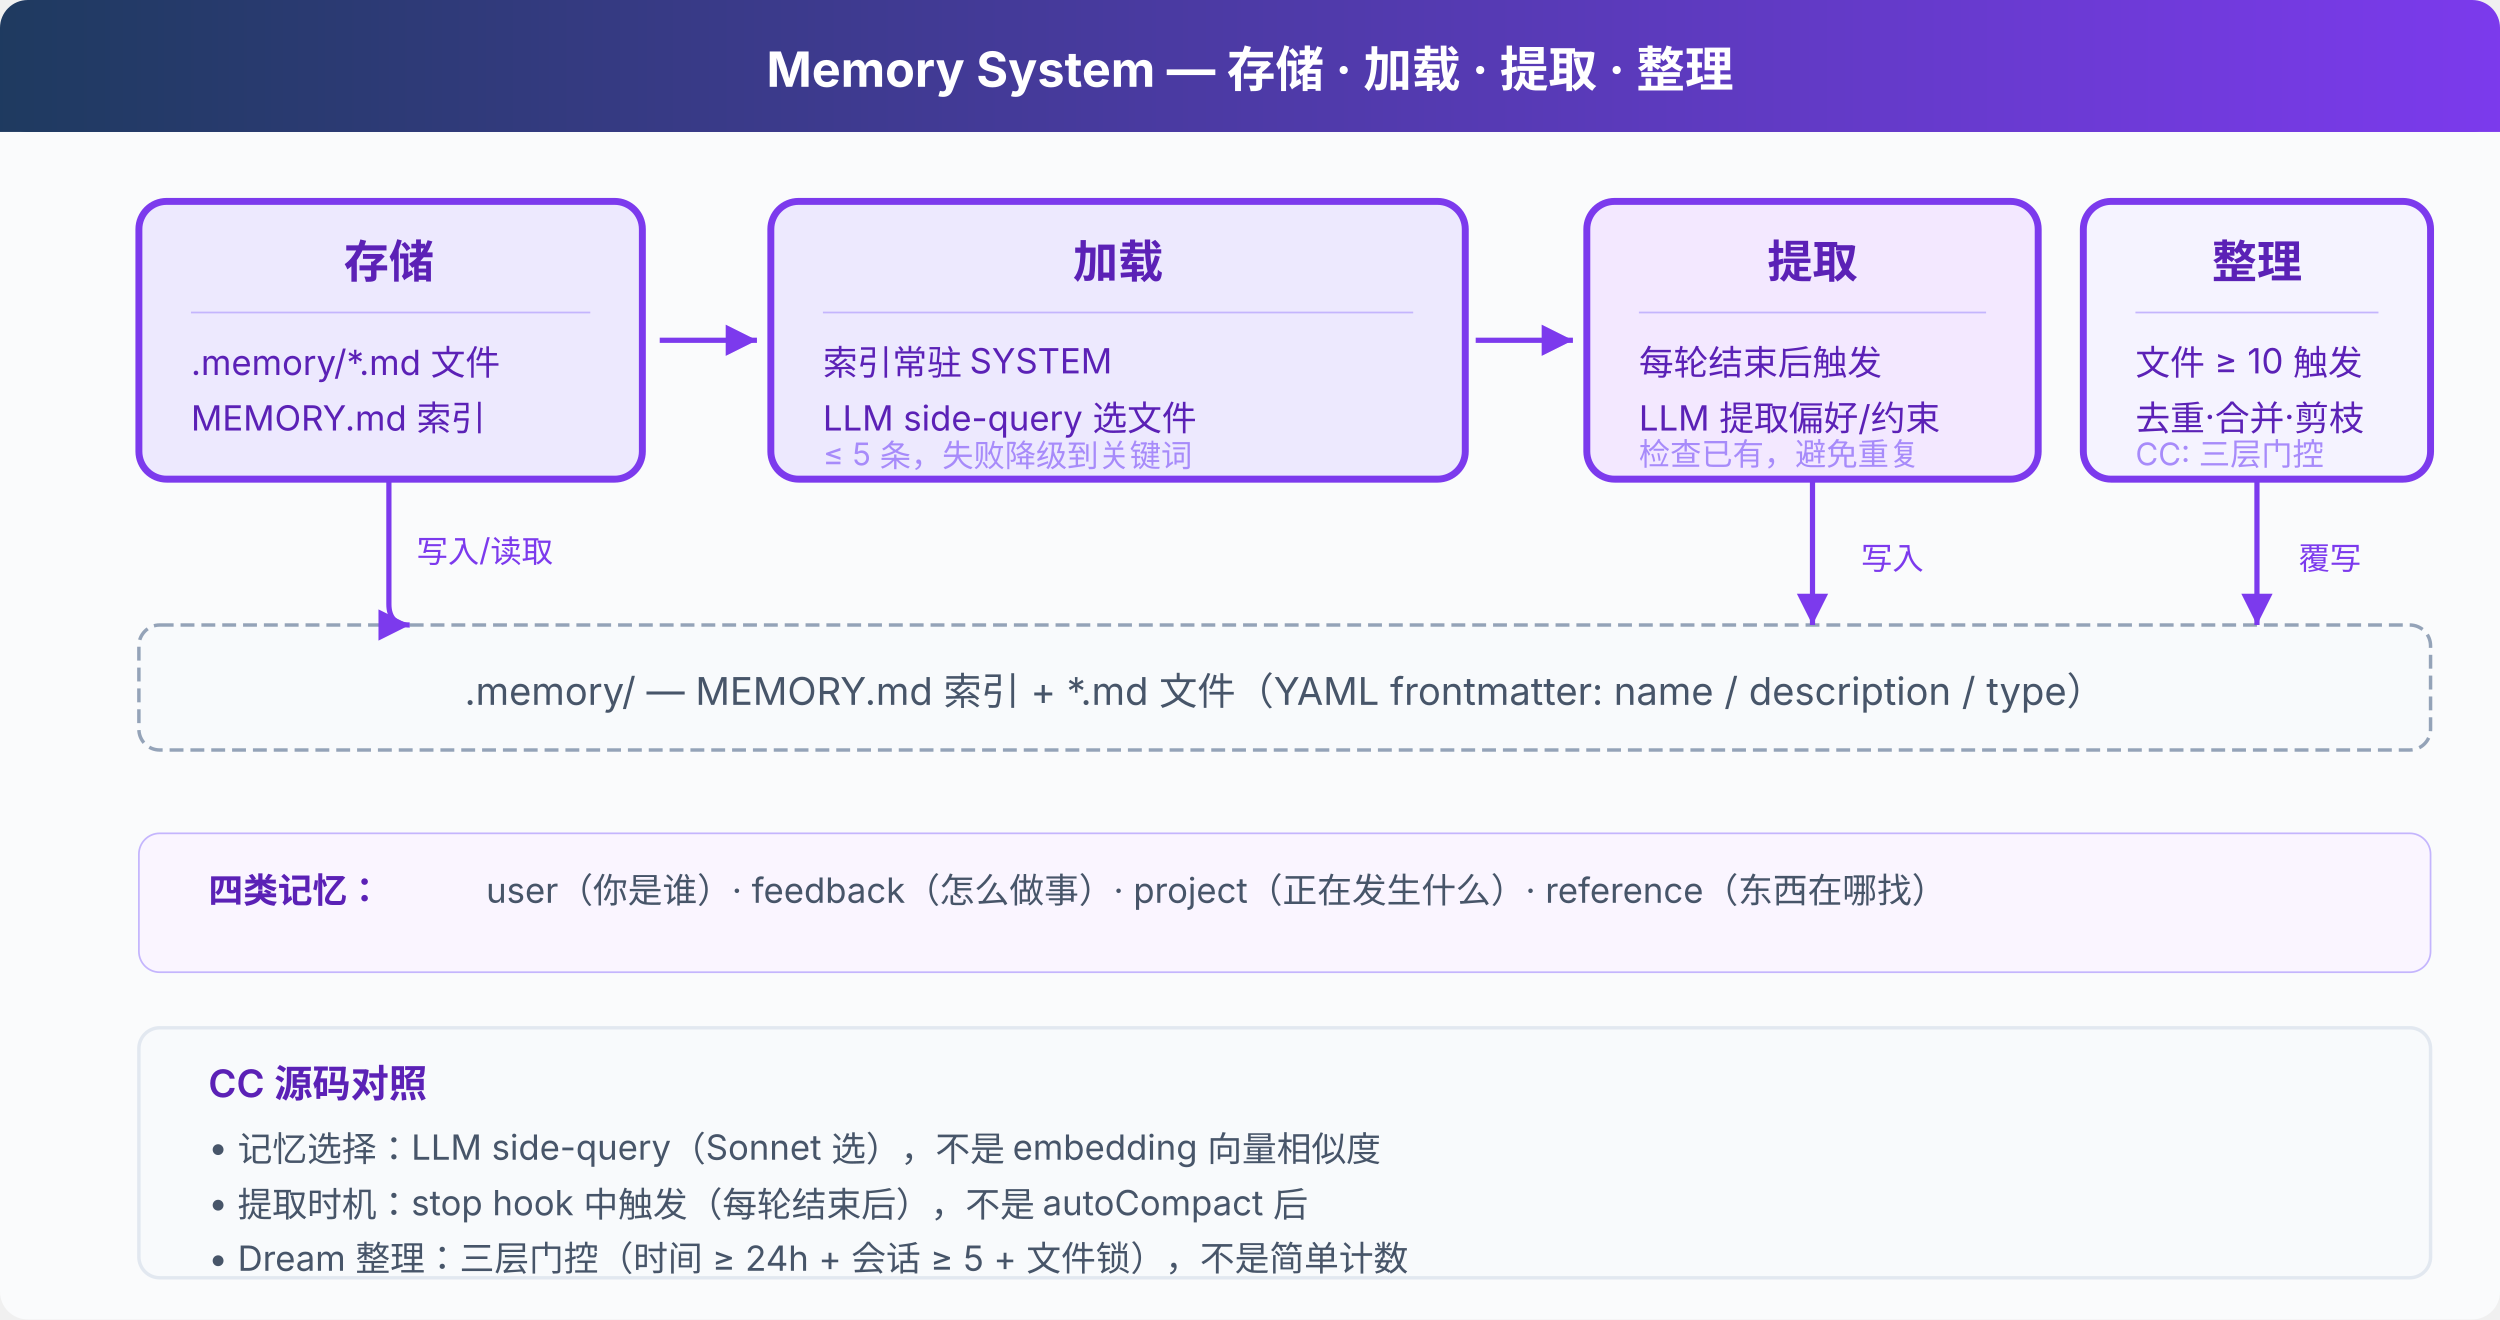
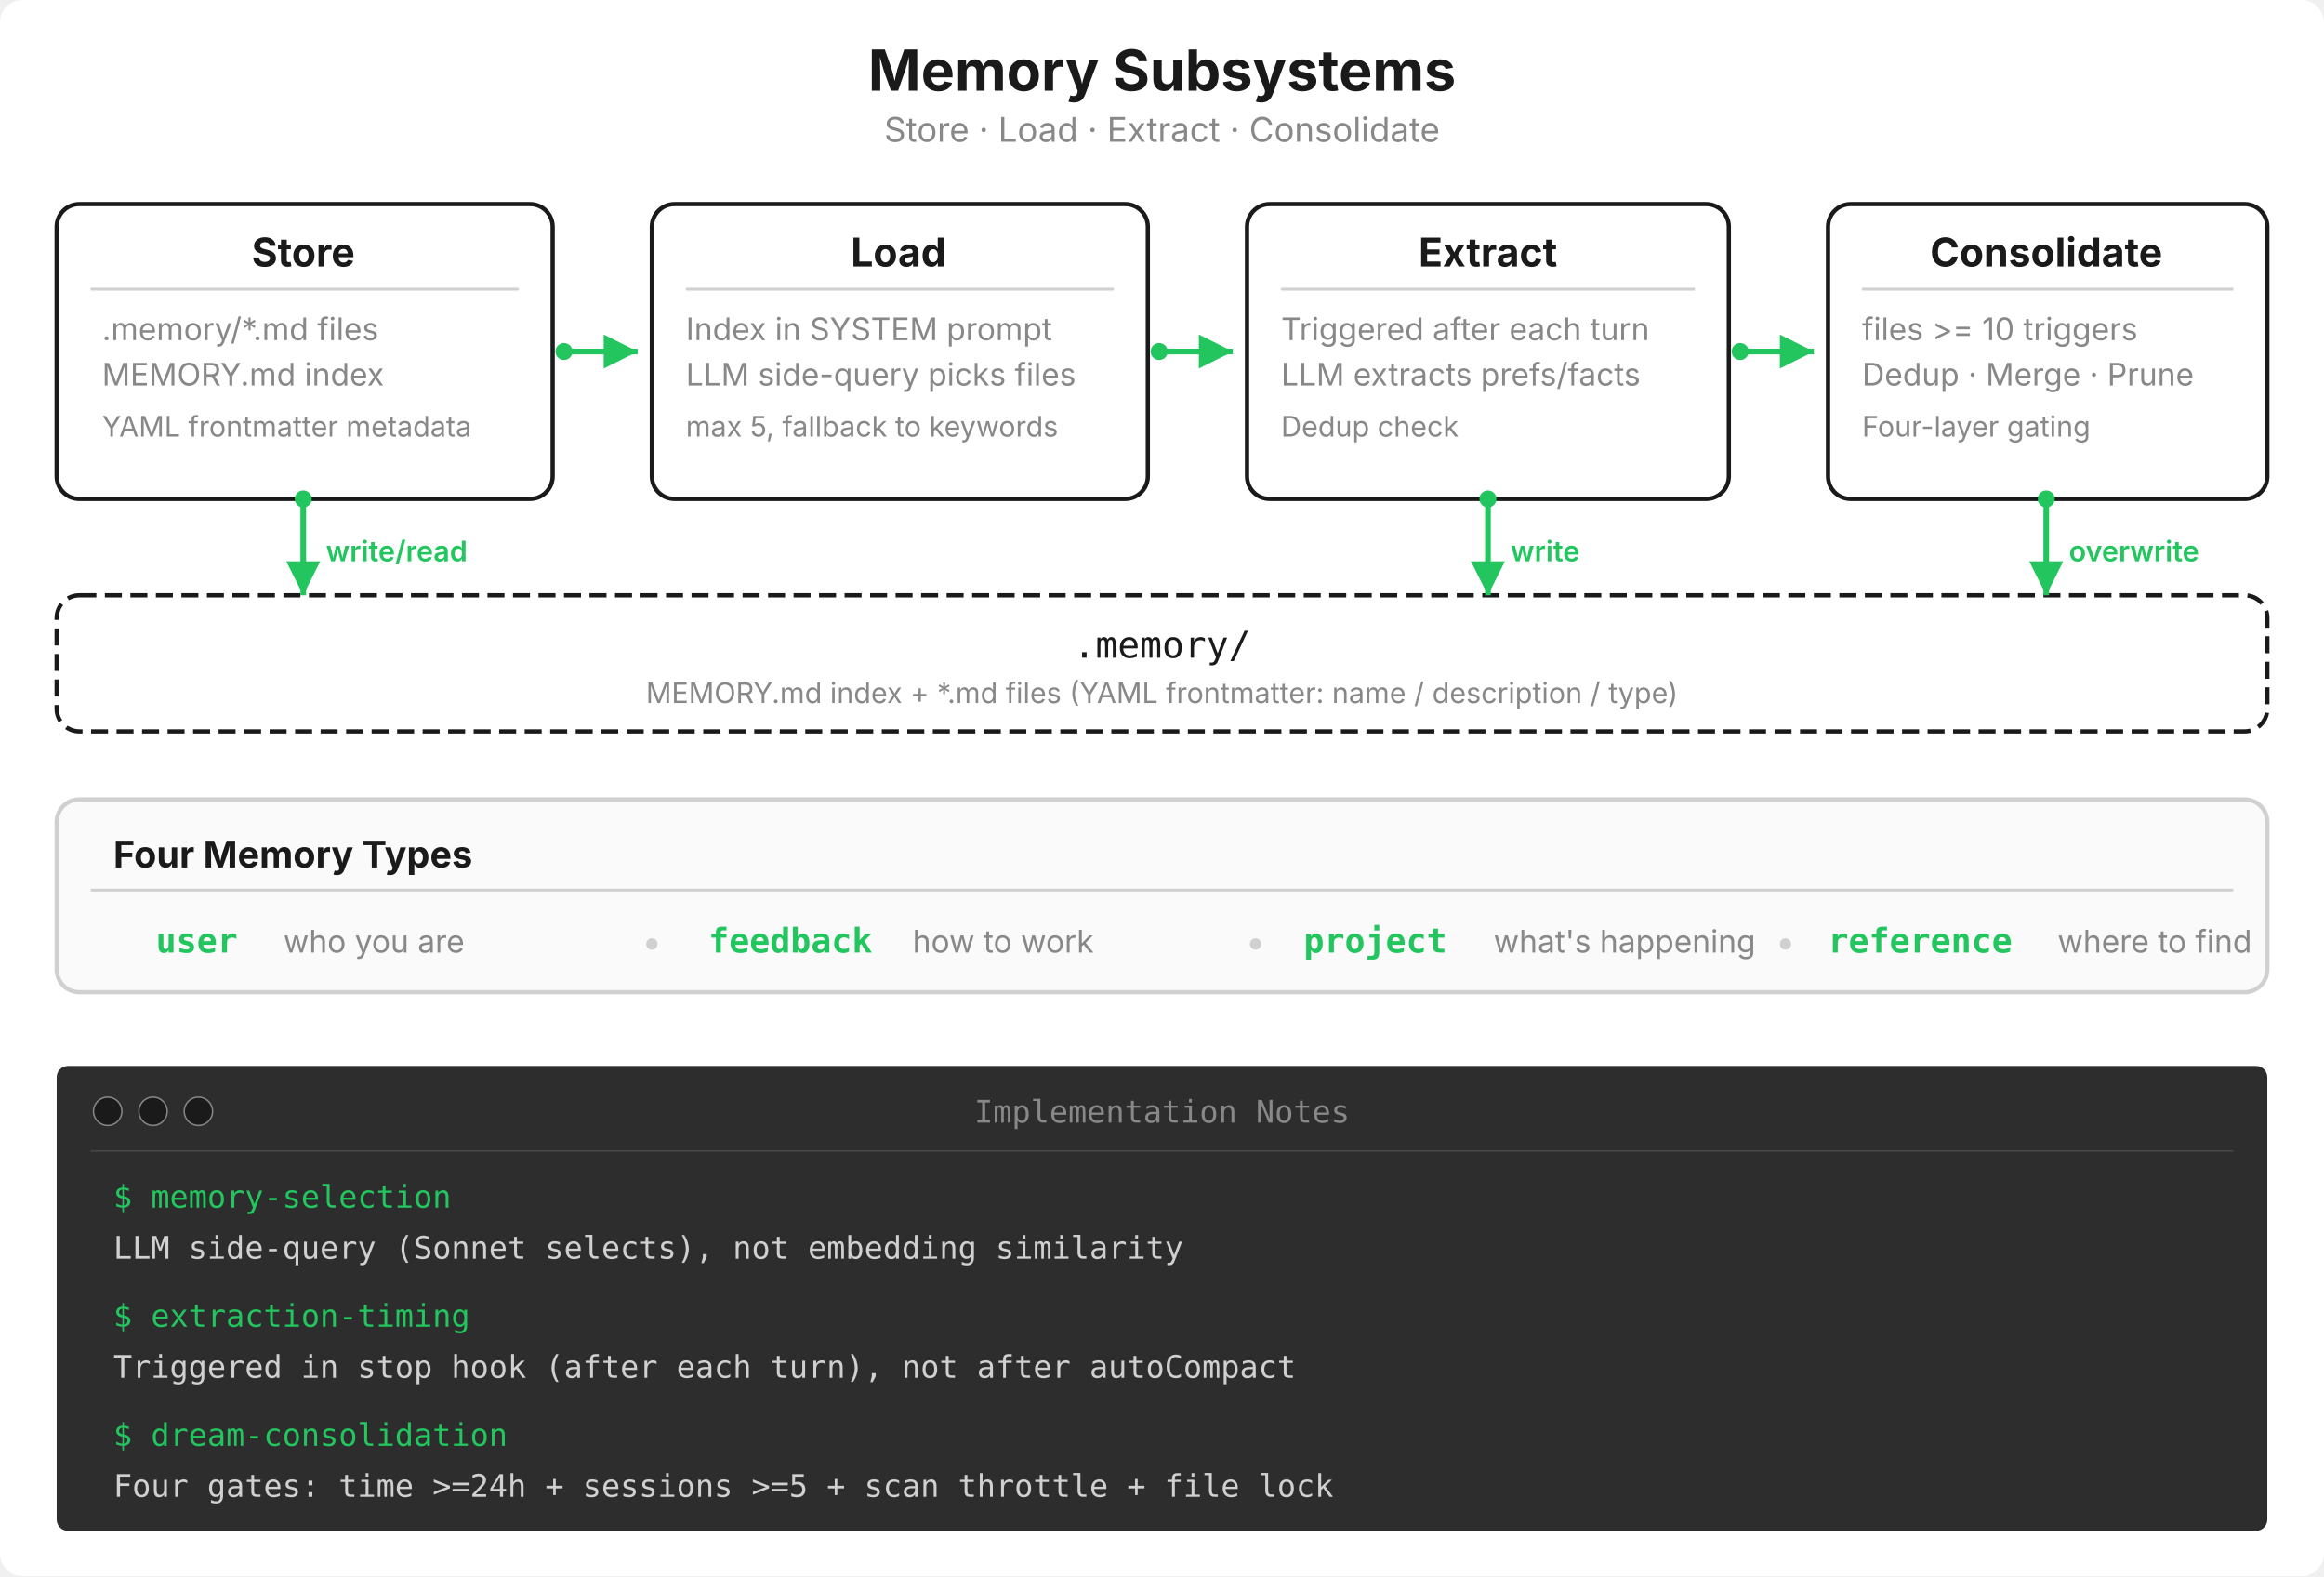
- <svg xmlns="http://www.w3.org/2000/svg" viewBox="0 0 720 380" font-family="system-ui, -apple-system, sans-serif">
+ <svg xmlns="http://www.w3.org/2000/svg" viewBox="0 0 820 556" font-family="system-ui, -apple-system, sans-serif">
  <defs>
-     <linearGradient id="header" x1="0" y1="0" x2="1" y2="0">
-       <stop offset="0%" stop-color="#1e3a5f" />
-       <stop offset="100%" stop-color="#7c3aed" />
-     </linearGradient>
-     <marker id="arrow" viewBox="0 0 10 10" refX="10" refY="5" markerWidth="6" markerHeight="6" orient="auto-start-reverse">
-       <path d="M 0 0 L 10 5 L 0 10 z" fill="#7c3aed" />
+     <marker id="arrowGreen" viewBox="0 0 10 10" refX="10" refY="5" markerWidth="6" markerHeight="6" orient="auto-start-reverse">
+       <path d="M 0 0 L 10 5 L 0 10 z" fill="#22c55e" />
+     </marker>
+     <marker id="arrowGray" viewBox="0 0 10 10" refX="10" refY="5" markerWidth="6" markerHeight="6" orient="auto-start-reverse">
+       <path d="M 0 0 L 10 5 L 0 10 z" fill="#888888" />
    </marker>
  </defs>
-   <rect width="720" height="380" fill="#fafbfc" rx="8" />
-   <rect x="0" y="0" width="720" height="38" fill="url(#header)" rx="8" />
-   <rect x="0" y="30" width="720" height="8" fill="url(#header)" />
-   <text x="360" y="25" fill="#fff" font-size="14" font-weight="700" text-anchor="middle">Memory System — 存储 · 加载 · 提取 · 整理</text>
-   <rect x="40" y="58" width="145" height="80" rx="8" fill="#ede9fe" stroke="#7c3aed" stroke-width="2" />
-   <text x="112" y="80" fill="#5b21b6" font-size="13" font-weight="700" text-anchor="middle">存储</text>
-   <line x1="55" y1="90" x2="170" y2="90" stroke="#c4b5fd" stroke-width="0.5" />
-   <text x="55" y="108" fill="#5b21b6" font-size="10">.memory/*.md 文件</text>
-   <text x="55" y="124" fill="#5b21b6" font-size="10">MEMORY.md 索引</text>
-   <line x1="190" y1="98" x2="218" y2="98" stroke="#7c3aed" stroke-width="1.5" marker-end="url(#arrow)" />
-   <rect x="222" y="58" width="200" height="80" rx="8" fill="#ede9fe" stroke="#7c3aed" stroke-width="2" />
-   <text x="322" y="80" fill="#5b21b6" font-size="13" font-weight="700" text-anchor="middle">加载</text>
-   <line x1="237" y1="90" x2="407" y2="90" stroke="#c4b5fd" stroke-width="0.5" />
-   <text x="237" y="108" fill="#5b21b6" font-size="10">索引常驻 SYSTEM</text>
-   <text x="237" y="124" fill="#5b21b6" font-size="10">LLM side-query 选文件</text>
-   <text x="237" y="134" fill="#a78bfa" font-size="9">≤ 5 条，失败降级到关键词</text>
-   <line x1="425" y1="98" x2="453" y2="98" stroke="#7c3aed" stroke-width="1.5" marker-end="url(#arrow)" />
-   <rect x="457" y="58" width="130" height="80" rx="8" fill="#f3e8ff" stroke="#7c3aed" stroke-width="2" />
-   <text x="522" y="80" fill="#5b21b6" font-size="13" font-weight="700" text-anchor="middle">提取</text>
-   <line x1="472" y1="90" x2="572" y2="90" stroke="#c4b5fd" stroke-width="0.5" />
-   <text x="472" y="108" fill="#5b21b6" font-size="10">每轮结束后触发</text>
-   <text x="472" y="124" fill="#5b21b6" font-size="10">LLM 提取偏好/约束</text>
-   <text x="472" y="134" fill="#a78bfa" font-size="9">检查已有，避免重复</text>
-   <rect x="600" y="58" width="100" height="80" rx="8" fill="#f5f3ff" stroke="#7c3aed" stroke-width="2" />
-   <text x="650" y="80" fill="#5b21b6" font-size="13" font-weight="700" text-anchor="middle">整理</text>
-   <line x1="615" y1="90" x2="685" y2="90" stroke="#c4b5fd" stroke-width="0.5" />
-   <text x="615" y="108" fill="#5b21b6" font-size="10">文件 ≥ 10 触发</text>
-   <text x="615" y="124" fill="#5b21b6" font-size="10">去重·合并·剪枝</text>
-   <text x="615" y="134" fill="#a78bfa" font-size="9">CC: 三层门控</text>
-   <rect x="40" y="180" width="660" height="36" rx="6" fill="#f8fafc" stroke="#94a3b8" stroke-width="1" stroke-dasharray="4,2" />
-   <text x="370" y="203" fill="#475569" font-size="11" text-anchor="middle">.memory/ — MEMORY.md 索引 + *.md 文件（YAML frontmatter: name / description / type）</text>
-   <path d="M 112 138 L 112 174 Q 112 180 118 180" fill="none" stroke="#7c3aed" stroke-width="1.5" marker-end="url(#arrow)" />
-   <text x="120" y="162" fill="#7c3aed" font-size="9">写入/读取</text>
-   <path d="M 522 138 L 522 180" fill="none" stroke="#7c3aed" stroke-width="1.5" marker-end="url(#arrow)" />
-   <text x="536" y="164" fill="#7c3aed" font-size="9">写入</text>
-   <path d="M 650 138 L 650 180" fill="none" stroke="#7c3aed" stroke-width="1.5" marker-end="url(#arrow)" />
-   <text x="662" y="164" fill="#7c3aed" font-size="9">覆写</text>
-   <rect x="40" y="240" width="660" height="40" rx="6" fill="#faf5ff" stroke="#c4b5fd" stroke-width="0.5" />
-   <text x="60" y="260" fill="#5b21b6" font-size="10" font-weight="600">四类记忆：</text>
-   <text x="140" y="260" fill="#475569" font-size="10">user（你是谁）· feedback（怎么做事）· project（正在发生什么）· reference（东西在哪找）</text>
-   <rect x="40" y="296" width="660" height="72" rx="6" fill="#f8fafc" stroke="#e2e8f0" stroke-width="1" />
-   <text x="60" y="316" fill="#5b21b6" font-size="11" font-weight="600">CC 源码对照</text>
-   <text x="60" y="334" fill="#475569" font-size="10">• 记忆选择：LLM side-query（Sonnet 选），不是 embedding 向量相似度</text>
-   <text x="60" y="350" fill="#475569" font-size="10">• 提取时机：stop hook 中触发（每轮结束后），不是 autoCompact 后</text>
-   <text x="60" y="366" fill="#475569" font-size="10">• Dream 整理：三层门控（时间 ≥ 24h + 会话 ≥ 5 + 文件锁），不是简单计数</text>
+   <rect width="820" height="556" fill="#ffffff" rx="8" />
+   <text x="410" y="32" fill="#1a1a1a" font-size="20" font-weight="700" text-anchor="middle">Memory Subsystems</text>
+   <text x="410" y="50" fill="#888888" font-size="12" text-anchor="middle">Store · Load · Extract · Consolidate</text>
+   <rect x="20" y="72" width="175" height="104" rx="8" fill="#ffffff" stroke="#1a1a1a" stroke-width="1.5" />
+   <text x="107" y="94" fill="#1a1a1a" font-size="14" font-weight="700" text-anchor="middle">Store</text>
+   <line x1="32" y1="102" x2="183" y2="102" stroke="#d0d0d0" stroke-width="1" />
+   <text x="36" y="120" fill="#888888" font-size="11">.memory/*.md files</text>
+   <text x="36" y="136" fill="#888888" font-size="11">MEMORY.md index</text>
+   <text x="36" y="154" fill="#888888" font-size="10">YAML frontmatter metadata</text>
+   <line x1="199" y1="124" x2="225" y2="124" stroke="#22c55e" stroke-width="2" marker-end="url(#arrowGreen)" />
+   <circle cx="199" cy="124" r="3" fill="#22c55e" />
+   <rect x="230" y="72" width="175" height="104" rx="8" fill="#ffffff" stroke="#1a1a1a" stroke-width="1.5" />
+   <text x="317" y="94" fill="#1a1a1a" font-size="14" font-weight="700" text-anchor="middle">Load</text>
+   <line x1="242" y1="102" x2="393" y2="102" stroke="#d0d0d0" stroke-width="1" />
+   <text x="242" y="120" fill="#888888" font-size="11">Index in SYSTEM prompt</text>
+   <text x="242" y="136" fill="#888888" font-size="11">LLM side-query picks files</text>
+   <text x="242" y="154" fill="#888888" font-size="10">max 5, fallback to keywords</text>
+   <line x1="409" y1="124" x2="435" y2="124" stroke="#22c55e" stroke-width="2" marker-end="url(#arrowGreen)" />
+   <circle cx="409" cy="124" r="3" fill="#22c55e" />
+   <rect x="440" y="72" width="170" height="104" rx="8" fill="#ffffff" stroke="#1a1a1a" stroke-width="1.5" />
+   <text x="525" y="94" fill="#1a1a1a" font-size="14" font-weight="700" text-anchor="middle">Extract</text>
+   <line x1="452" y1="102" x2="598" y2="102" stroke="#d0d0d0" stroke-width="1" />
+   <text x="452" y="120" fill="#888888" font-size="11">Triggered after each turn</text>
+   <text x="452" y="136" fill="#888888" font-size="11">LLM extracts prefs/facts</text>
+   <text x="452" y="154" fill="#888888" font-size="10">Dedup check</text>
+   <line x1="614" y1="124" x2="640" y2="124" stroke="#22c55e" stroke-width="2" marker-end="url(#arrowGreen)" />
+   <circle cx="614" cy="124" r="3" fill="#22c55e" />
+   <rect x="645" y="72" width="155" height="104" rx="8" fill="#ffffff" stroke="#1a1a1a" stroke-width="1.5" />
+   <text x="722" y="94" fill="#1a1a1a" font-size="14" font-weight="700" text-anchor="middle">Consolidate</text>
+   <line x1="657" y1="102" x2="788" y2="102" stroke="#d0d0d0" stroke-width="1" />
+   <text x="657" y="120" fill="#888888" font-size="11">files &gt;= 10 triggers</text>
+   <text x="657" y="136" fill="#888888" font-size="11">Dedup · Merge · Prune</text>
+   <text x="657" y="154" fill="#888888" font-size="10">Four-layer gating</text>
+   <rect x="20" y="210" width="780" height="48" rx="8" fill="#ffffff" stroke="#1a1a1a" stroke-width="1.5" stroke-dasharray="6,3" />
+   <text x="410" y="232" fill="#1a1a1a" font-size="13" text-anchor="middle" font-family="monospace">.memory/</text>
+   <text x="410" y="248" fill="#888888" font-size="10" text-anchor="middle">MEMORY.md index + *.md files (YAML frontmatter: name / description / type)</text>
+   <path d="M 107 176 L 107 210" fill="none" stroke="#22c55e" stroke-width="2" marker-end="url(#arrowGreen)" />
+   <circle cx="107" cy="176" r="3" fill="#22c55e" />
+   <text x="115" y="198" fill="#22c55e" font-size="10" font-weight="600">write/read</text>
+   <path d="M 525 176 L 525 210" fill="none" stroke="#22c55e" stroke-width="2" marker-end="url(#arrowGreen)" />
+   <circle cx="525" cy="176" r="3" fill="#22c55e" />
+   <text x="533" y="198" fill="#22c55e" font-size="10" font-weight="600">write</text>
+   <path d="M 722 176 L 722 210" fill="none" stroke="#22c55e" stroke-width="2" marker-end="url(#arrowGreen)" />
+   <circle cx="722" cy="176" r="3" fill="#22c55e" />
+   <text x="730" y="198" fill="#22c55e" font-size="10" font-weight="600">overwrite</text>
+   <rect x="20" y="282" width="780" height="68" rx="8" fill="#fafafa" stroke="#d0d0d0" stroke-width="1.5" />
+   <text x="40" y="306" fill="#1a1a1a" font-size="13" font-weight="700">Four Memory Types</text>
+   <line x1="32" y1="314" x2="788" y2="314" stroke="#d0d0d0" stroke-width="1" />
+   <text x="55" y="336" fill="#22c55e" font-size="12" font-weight="700" font-family="monospace">user</text>
+   <text x="100" y="336" fill="#888888" font-size="11">who you are</text>
+   <text x="250" y="336" fill="#22c55e" font-size="12" font-weight="700" font-family="monospace">feedback</text>
+   <text x="322" y="336" fill="#888888" font-size="11">how to work</text>
+   <text x="460" y="336" fill="#22c55e" font-size="12" font-weight="700" font-family="monospace">project</text>
+   <text x="527" y="336" fill="#888888" font-size="11">what's happening</text>
+   <text x="645" y="336" fill="#22c55e" font-size="12" font-weight="700" font-family="monospace">reference</text>
+   <text x="726" y="336" fill="#888888" font-size="11">where to find</text>
+   <circle cx="230" cy="333" r="2" fill="#d0d0d0" />
+   <circle cx="443" cy="333" r="2" fill="#d0d0d0" />
+   <circle cx="630" cy="333" r="2" fill="#d0d0d0" />
+   <rect x="20" y="376" width="780" height="164" rx="4" fill="#2d2d2d" />
+   <circle cx="38" cy="392" r="5" fill="#1a1a1a" stroke="#888888" stroke-width="0.5" />
+   <circle cx="54" cy="392" r="5" fill="#1a1a1a" stroke="#888888" stroke-width="0.5" />
+   <circle cx="70" cy="392" r="5" fill="#1a1a1a" stroke="#888888" stroke-width="0.5" />
+   <text x="410" y="396" fill="#888888" font-size="11" text-anchor="middle" font-family="monospace">Implementation Notes</text>
+   <line x1="32" y1="406" x2="788" y2="406" stroke="#888888" stroke-width="0.5" opacity="0.3" />
+   <text x="40" y="426" fill="#22c55e" font-size="11" font-family="monospace">$ memory-selection</text>
+   <text x="40" y="444" fill="#d0d0d0" font-size="11" font-family="monospace">  LLM side-query (Sonnet selects), not embedding similarity</text>
+   <text x="40" y="468" fill="#22c55e" font-size="11" font-family="monospace">$ extraction-timing</text>
+   <text x="40" y="486" fill="#d0d0d0" font-size="11" font-family="monospace">  Triggered in stop hook (after each turn), not after autoCompact</text>
+   <text x="40" y="510" fill="#22c55e" font-size="11" font-family="monospace">$ dream-consolidation</text>
+   <text x="40" y="528" fill="#d0d0d0" font-size="11" font-family="monospace">  Four gates: time &gt;=24h + sessions &gt;=5 + scan throttle + file lock</text>
</svg>
